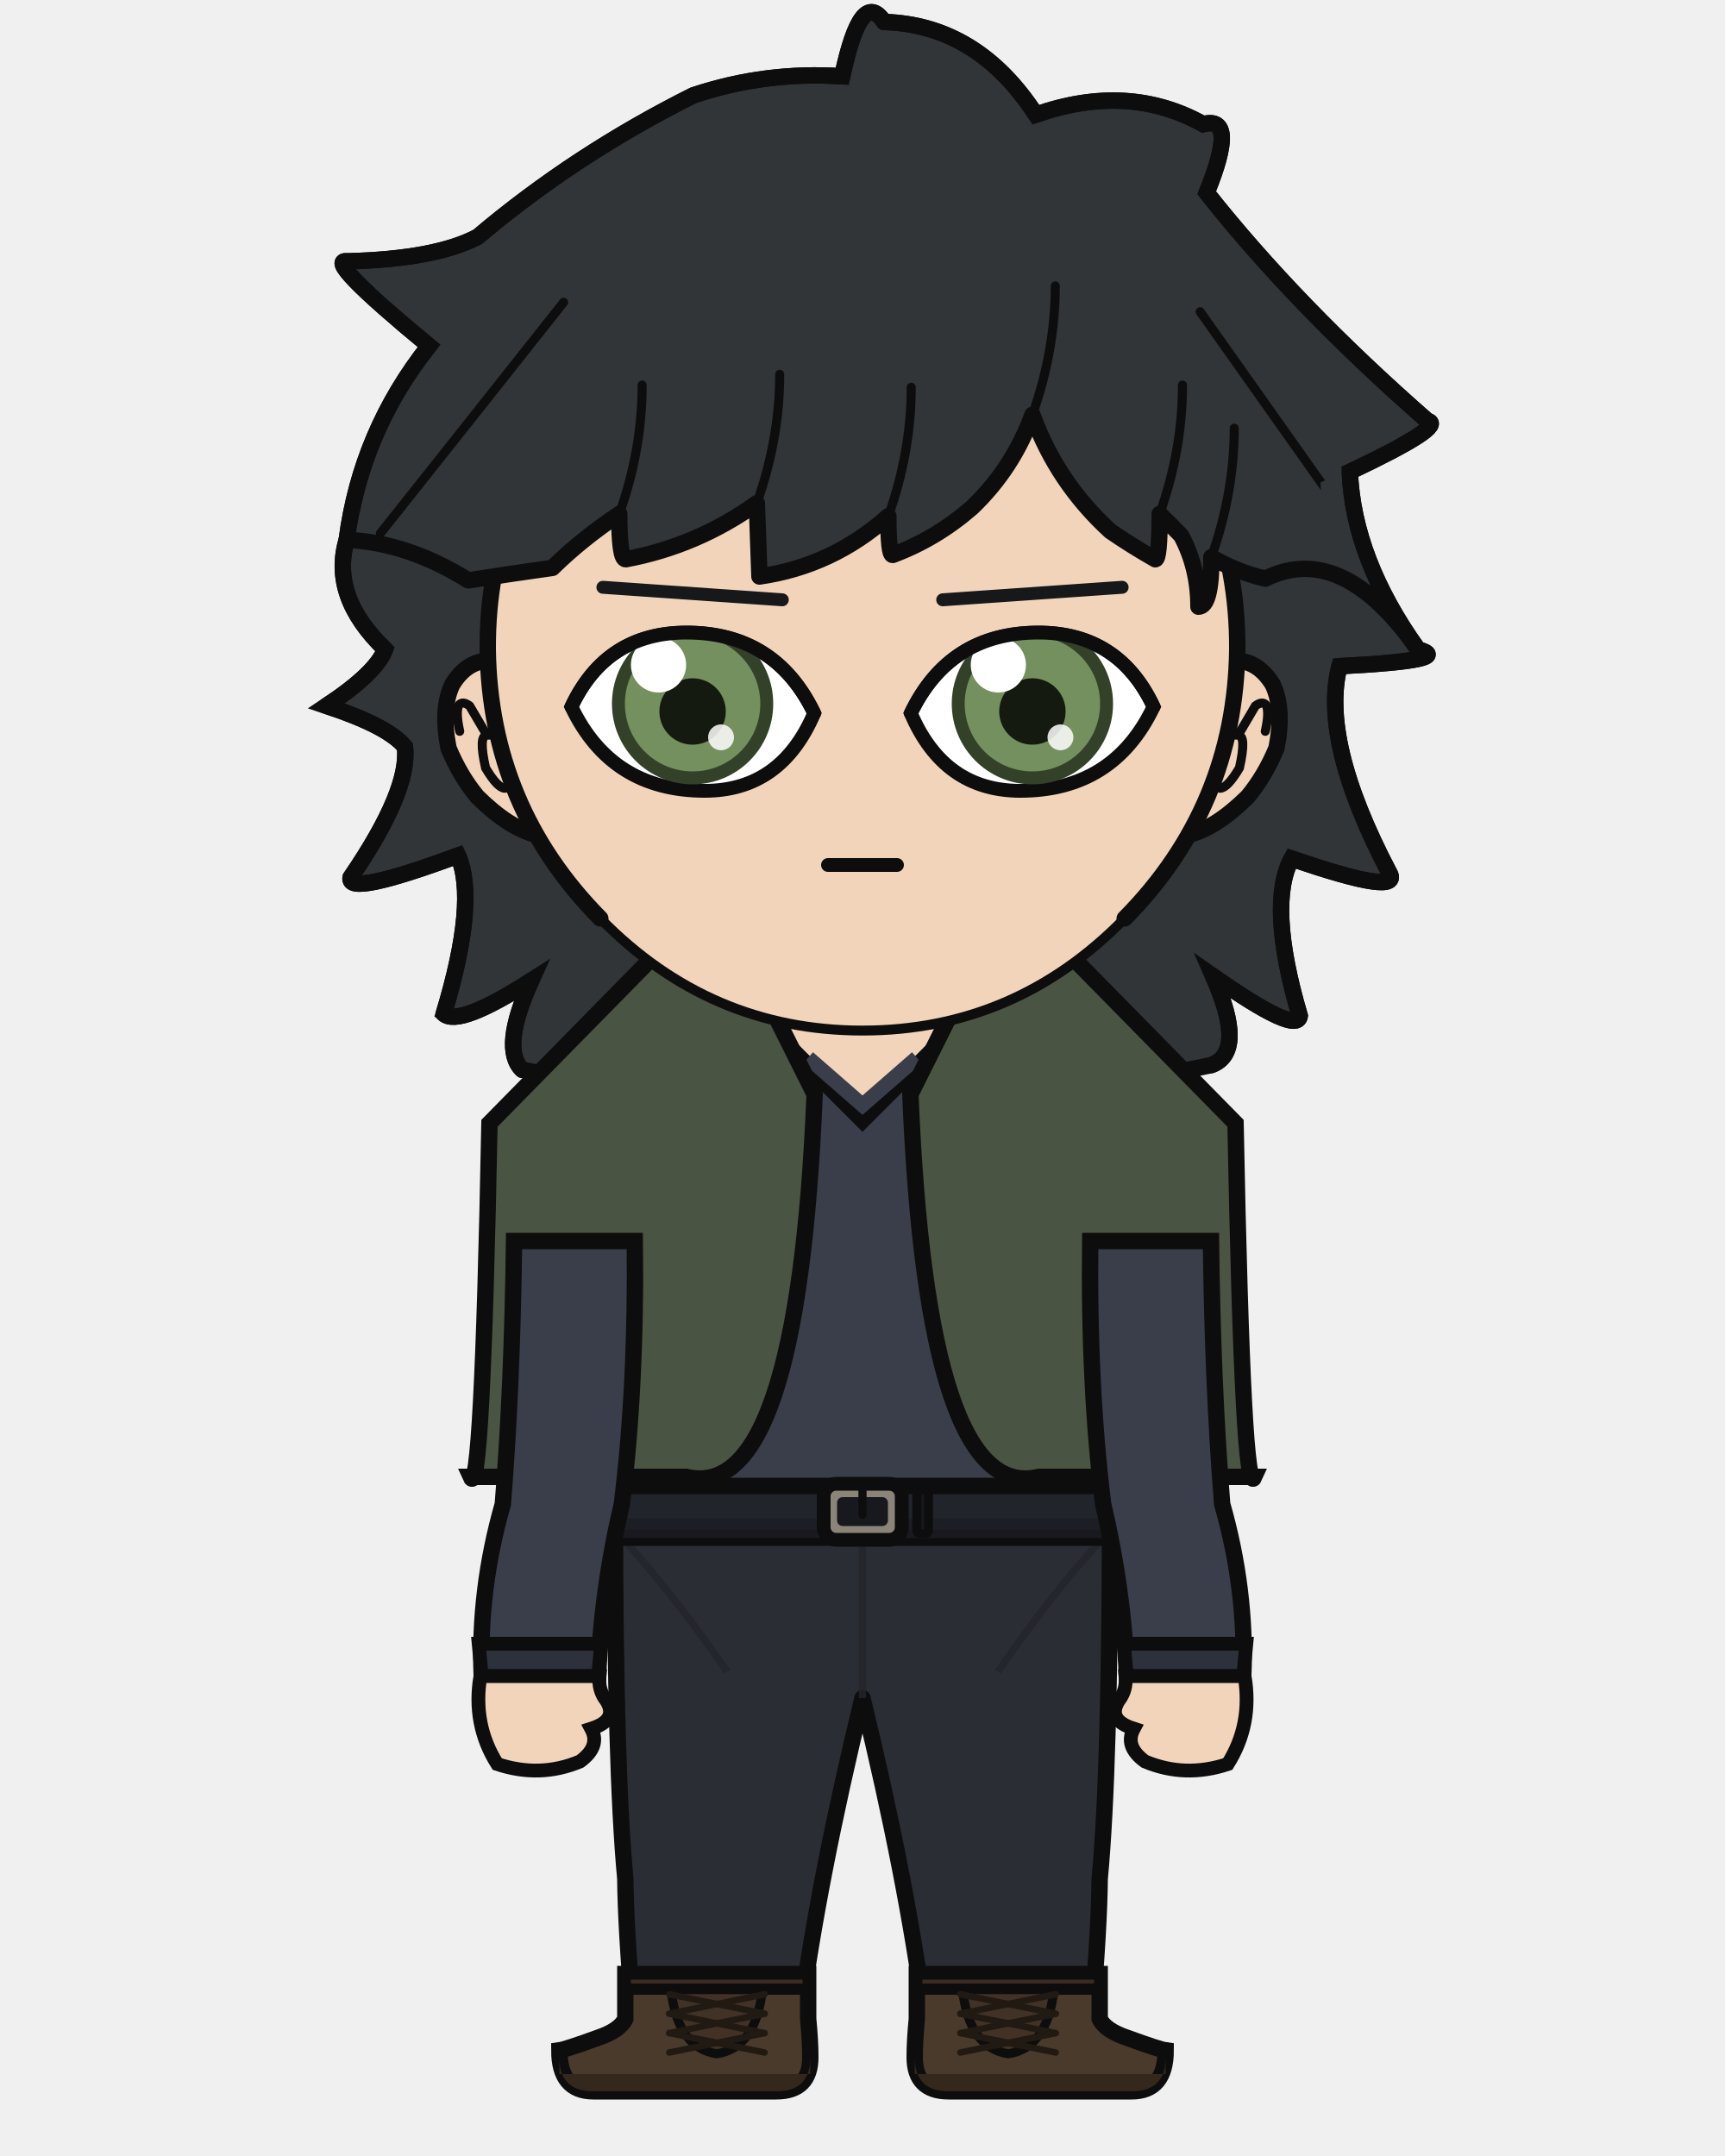
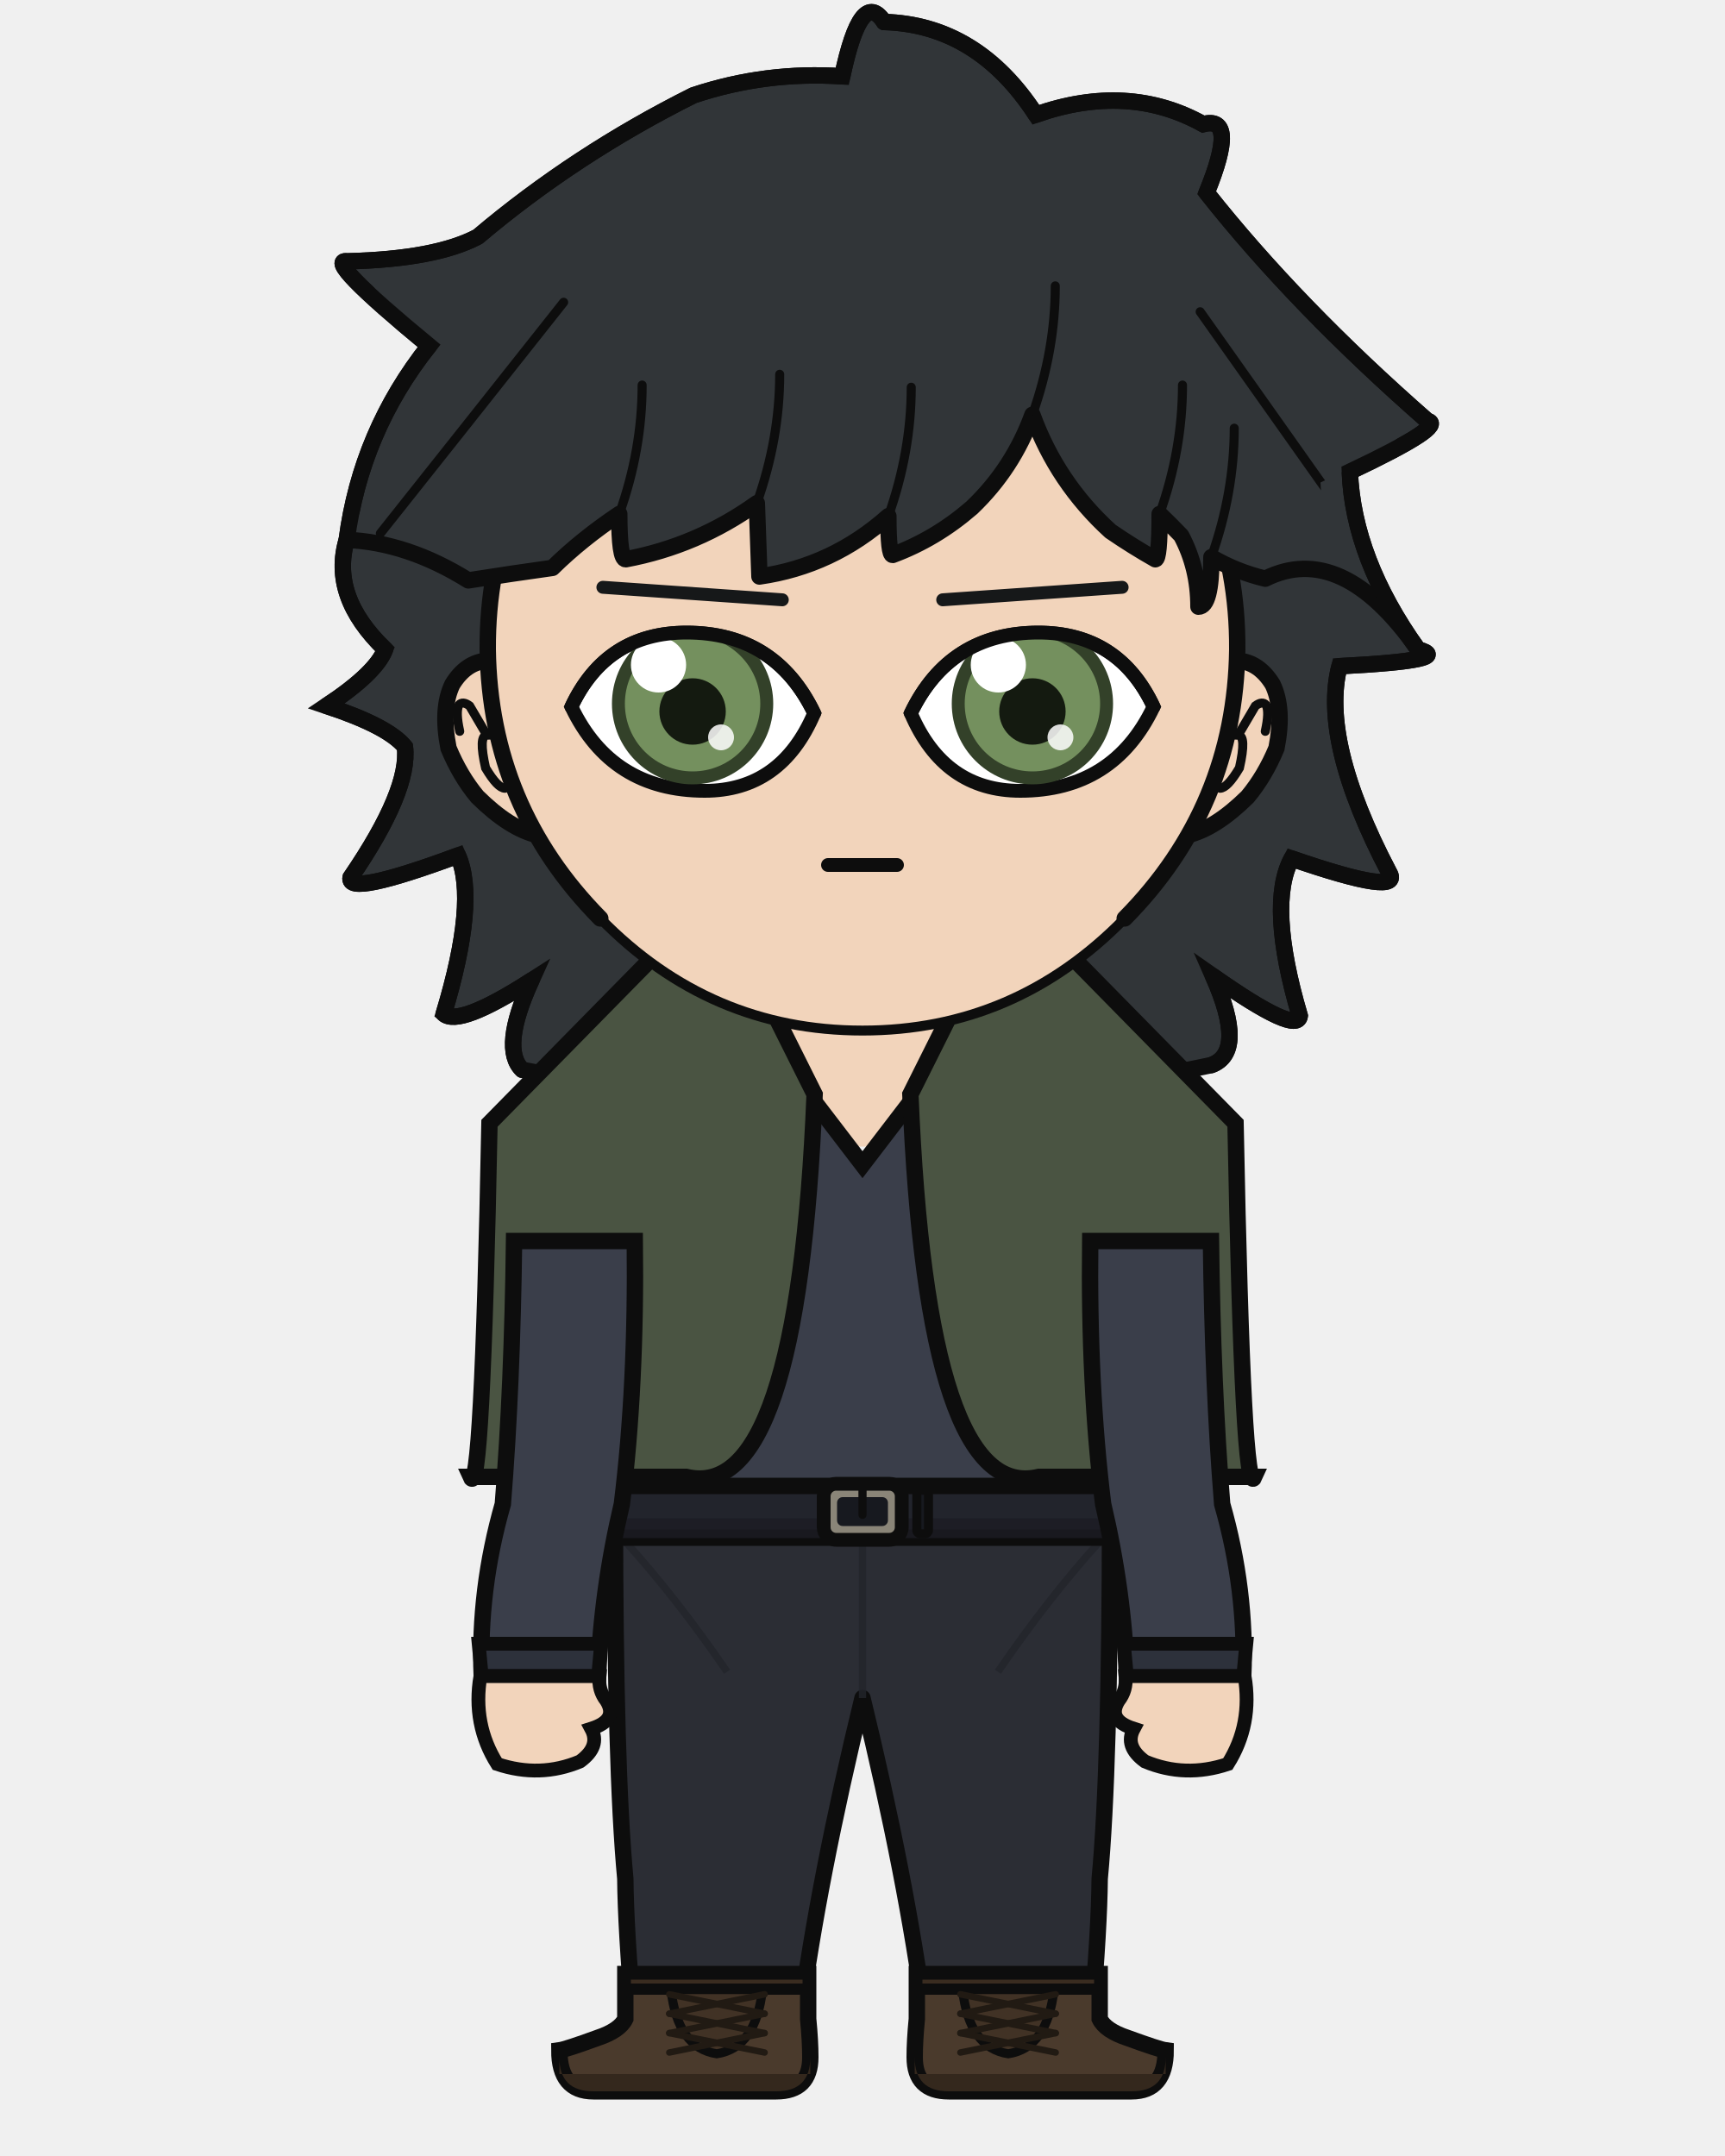
<svg xmlns="http://www.w3.org/2000/svg" width="400" height="500" viewBox="0 0 400 500">
  <defs>
    <clipPath id="hair-front">
      <path d="M 80.4 125.2 Q 94.5 125.8 108.6 134.6 Q 118.7 133.0 128.1 131.7 Q 134.8 125.1 143.6 119.2 Q 143.6 129.7 145.1 129.7 Q 161.7 126.6 175.5 116.7 Q 175.8 125.2 176.1 133.7 Q 193.0 131.3 206.0 119.7 Q 206.0 128.7 207.0 128.7 Q 217.0 125.0 225.4 117.7 Q 234.9 108.6 239.4 96.2 Q 245.1 111.9 257.5 123.2 Q 262.6 126.7 267.9 129.7 Q 268.9 129.7 268.9 119.2 Q 271.5 121.7 273.9 124.2 Q 277.9 131.7 277.9 140.7 Q 280.9 140.7 280.9 129.2 Q 286.7 132.6 293.4 134.2 Q 311.1 125.4 328.8 150.6 Q 307.0 130.8 306.2 111.9 Q 327.5 101.8 323.2 100.8 Q 294.6 75.8 275.0 51.1 Q 282.0 34.0 274.3 36.1 Q 257.9 27.0 237.8 34.0 Q 225.0 14.4 204.7 13.9 Q 199.7 6.2 195.6 25.6 Q 179.0 24.6 163.1 29.8 Q 137.4 42.7 116.1 60.6 Q 106.9 65.6 87.7 66.0 Q 82.4 65.4 105.5 84.4 Q 90.7 103.1 80.4 125.2 Z" />
    </clipPath>
  </defs>
  <path d="M 121.1 248.1 Q 116.0 243.2 123.2 227.4 Q 106.4 238.2 102.9 235.1 Q 110.8 208.9 106.2 198.4 Q 80.3 208.0 81.3 203.5 Q 95.1 183.3 93.9 173.2 Q 90.0 168.4 75.7 163.7 Q 87.2 156.1 89.3 150.6 Q 76.5 138.3 80.4 125.2 Q 83.7 100.1 99.5 80.2 Q 74.9 59.9 80.5 60.6 Q 101.0 60.1 110.8 54.9 Q 133.4 35.8 160.8 22.1 Q 177.6 16.5 195.3 17.7 Q 199.7 -3.0 205.0 5.1 Q 226.6 5.7 240.2 26.6 Q 261.6 19.1 279.0 28.8 Q 287.2 26.6 279.8 44.7 Q 300.6 71.0 331.0 97.6 Q 335.6 98.7 313.0 109.4 Q 313.8 129.6 328.8 150.6 Q 337.8 153.1 310.6 154.5 Q 306.1 171.8 322.1 202.3 Q 325.6 208.1 299.5 199.1 Q 293.8 209.8 301.4 235.6 Q 300.8 240.1 281.3 226.4 Q 289.1 244.0 280.9 247.0 Q 201.0 263.9 121.1 248.1 Z" fill="#313538" />
  <path d="M 121.1 248.1 Q 116.0 243.2 123.2 227.4 Q 106.4 238.2 102.9 235.1 Q 110.8 208.9 106.2 198.4 Q 80.3 208.0 81.3 203.5 Q 95.1 183.3 93.9 173.2 Q 90.0 168.4 75.7 163.7 Q 87.2 156.1 89.3 150.6 Q 76.5 138.3 80.4 125.2 Q 83.7 100.1 99.5 80.2 Q 74.9 59.9 80.5 60.6 Q 101.0 60.1 110.8 54.9 Q 133.4 35.8 160.8 22.1 Q 177.6 16.5 195.3 17.7 Q 199.7 -3.0 205.0 5.1 Q 226.6 5.7 240.2 26.6 Q 261.6 19.1 279.0 28.8 Q 287.2 26.6 279.8 44.7 Q 300.6 71.0 331.0 97.6 Q 335.6 98.7 313.0 109.4 Q 313.8 129.6 328.8 150.6 Q 337.8 153.1 310.6 154.5 Q 306.1 171.8 322.1 202.3 Q 325.6 208.1 299.5 199.1 Q 293.8 209.8 301.4 235.6 Q 300.8 240.1 281.3 226.4 Q 289.1 244.0 280.9 247.0 Q 201.0 263.9 121.1 248.1 Z" fill="none" stroke="#0d0d0d" stroke-width="3.8" stroke-linecap="round" stroke-linejoin="round" />
  <rect x="179.8" y="225.4" width="40.3" height="40.5" rx="14.1" fill="#f2d4bb" />
  <line x1="179.8" y1="225.4" x2="179.8" y2="265.9" stroke="#0d0d0d" stroke-width="3.8" />
  <line x1="220.2" y1="225.4" x2="220.2" y2="265.9" stroke="#0d0d0d" stroke-width="3.8" />
  <path d="M 142.6 350.6 L 257.4 350.6 Q 257.4 410.2 255.0 435.7 Q 254.9 447.1 253.1 468.2 L 214.5 468.2 Q 210.2 435.7 200.0 393.8 Q 189.8 435.7 185.5 468.2 L 146.9 468.2 Q 145.1 447.1 145.0 435.7 Q 142.6 410.2 142.6 350.6 Z" fill="#2b2d34" stroke="#0d0d0d" stroke-width="3.8" stroke-linejoin="round" />
  <line x1="200.0" y1="355.8" x2="200.0" y2="393.8" stroke="#22242a" stroke-width="1.7" opacity="0.8" />
  <path d="M 145.0 357.5 Q 156.8 370.5 168.6 387.7" fill="none" stroke="#22242a" stroke-width="1.7" opacity="0.8" />
  <path d="M 255.0 357.5 Q 243.2 370.5 231.4 387.7" fill="none" stroke="#22242a" stroke-width="1.7" opacity="0.8" />
  <path d="M 187.4 457.8 L 187.4 468.2 Q 187.9 473.3 187.9 477.1 Q 187.9 485.0 180.0 485.0 L 137.6 485.0 Q 129.7 485.0 129.7 475.5 Q 131.2 475.3 138.6 472.6 Q 143.7 470.9 145.0 468.2 L 145.0 457.8 Z" fill="#4a3a2c" stroke="#0d0d0d" stroke-width="3.8" />
  <path d="M 187.9 481.0 L 129.7 481.0 L 129.7 477.1 Q 129.7 485.0 137.6 485.0 L 180.0 485.0 Q 187.9 485.0 187.9 477.1 Z" fill="#34281d" />
  <rect x="145.0" y="457.8" width="42.4" height="3.5" fill="#3a2c20" stroke="#0d0d0d" stroke-width="2.6" />
  <path d="M 155.6 461.4 L 176.8 461.4 Q 175.3 474.9 166.2 476.3 Q 157.1 474.9 155.6 461.4 Z" fill="#413225" stroke="#0d0d0d" stroke-width="2.1" />
  <line x1="177.3" y1="462.5" x2="155.2" y2="467.0" stroke="#211a13" stroke-width="1.5" stroke-linecap="round" />
  <line x1="155.2" y1="462.5" x2="177.3" y2="467.0" stroke="#211a13" stroke-width="1.5" stroke-linecap="round" />
  <line x1="177.3" y1="467.0" x2="155.2" y2="471.5" stroke="#211a13" stroke-width="1.5" stroke-linecap="round" />
  <line x1="155.2" y1="467.0" x2="177.3" y2="471.5" stroke="#211a13" stroke-width="1.5" stroke-linecap="round" />
  <line x1="177.3" y1="471.5" x2="155.2" y2="476.0" stroke="#211a13" stroke-width="1.5" stroke-linecap="round" />
  <line x1="155.2" y1="471.5" x2="177.3" y2="476.0" stroke="#211a13" stroke-width="1.5" stroke-linecap="round" />
  <path d="M 212.6 457.8 L 212.6 468.2 Q 212.1 473.3 212.1 477.1 Q 212.1 485.0 220.0 485.0 L 262.4 485.0 Q 270.3 485.0 270.3 475.5 Q 268.8 475.3 261.4 472.6 Q 256.3 470.9 255.0 468.2 L 255.0 457.8 Z" fill="#4a3a2c" stroke="#0d0d0d" stroke-width="3.8" />
  <path d="M 212.1 481.0 L 270.3 481.0 L 270.3 477.1 Q 270.3 485.0 262.4 485.0 L 220.0 485.0 Q 212.1 485.0 212.1 477.1 Z" fill="#34281d" />
  <rect x="212.6" y="457.8" width="42.4" height="3.5" fill="#3a2c20" stroke="#0d0d0d" stroke-width="2.6" />
  <path d="M 223.2 461.4 L 244.4 461.4 Q 242.9 474.9 233.8 476.3 Q 224.7 474.9 223.2 461.4 Z" fill="#413225" stroke="#0d0d0d" stroke-width="2.1" />
  <line x1="244.8" y1="462.5" x2="222.7" y2="467.0" stroke="#211a13" stroke-width="1.5" stroke-linecap="round" />
  <line x1="222.7" y1="462.5" x2="244.8" y2="467.0" stroke="#211a13" stroke-width="1.5" stroke-linecap="round" />
  <line x1="244.8" y1="467.0" x2="222.7" y2="471.5" stroke="#211a13" stroke-width="1.5" stroke-linecap="round" />
  <line x1="222.7" y1="467.0" x2="244.8" y2="471.5" stroke="#211a13" stroke-width="1.5" stroke-linecap="round" />
  <line x1="244.8" y1="471.5" x2="222.7" y2="476.0" stroke="#211a13" stroke-width="1.5" stroke-linecap="round" />
  <line x1="222.7" y1="471.5" x2="244.8" y2="476.0" stroke="#211a13" stroke-width="1.5" stroke-linecap="round" />
-   <path d="M 183.9 243.7 Q 157.7 259.3 115.4 268.9 Q 115.4 287.8 122.5 287.8 Q 122.5 321.4 121.3 348.8 Q 120.5 349.8 120.5 350.6 L 279.5 350.6 Q 279.5 349.8 278.7 348.8 Q 277.5 321.4 277.5 287.8 Q 284.6 287.8 284.6 268.9 Q 252.4 251.3 216.1 243.7 L 200.0 259.8 Z" fill="#3a3e4a" stroke="#0d0d0d" stroke-width="3.8" />
-   <path d="M 187.4 245.3 L 200.0 256.3 L 212.6 245.3" fill="none" stroke="#3a3e4a" stroke-width="3.4" />
+   <path d="M 171.9 238.4 Q 157.7 259.3 115.4 268.9 Q 115.4 287.8 122.5 287.8 Q 122.5 321.4 121.3 348.8 Q 120.5 349.8 120.5 350.6 L 279.5 350.6 Q 279.5 349.8 278.7 348.8 Q 277.5 321.4 277.5 287.8 Q 284.6 287.8 284.6 268.9 Q 252.4 251.3 228.1 238.4 L 220.2 238.4 L 220.2 243.7 L 200.0 270.1 L 179.8 243.7 L 179.8 238.4 Z" fill="#3a3e4a" stroke="#0d0d0d" stroke-width="3.8" />
  <path d="M 188.9 253.8 L 165.7 207.4 L 113.5 260.5 Q 111.8 348.8 109.1 342.5 L 159.1 342.5 Q 185.0 348.8 188.9 253.8 Z" fill="#4a5442" stroke="#0d0d0d" stroke-width="3.8" />
  <path d="M 211.1 253.8 L 234.3 207.4 L 286.5 260.5 Q 288.2 348.8 290.9 342.5 L 240.9 342.5 Q 215.0 348.8 211.1 253.8 Z" fill="#4a5442" stroke="#0d0d0d" stroke-width="3.8" />
  <rect x="118.9" y="344.6" width="162.2" height="12.0" rx="2.2" fill="#22242c" stroke="#0d0d0d" stroke-width="3.8" />
  <rect x="118.9" y="352.1" width="162.2" height="4.6" rx="2.2" fill="#1b1c23" opacity="0.8" />
  <rect x="191.0" y="344.1" width="18.1" height="13.0" rx="2.9" fill="#8a8578" stroke="#0d0d0d" stroke-width="3.2" />
  <rect x="194.1" y="347.2" width="11.8" height="6.7" rx="1.3" fill="#17191f" />
  <line x1="200.0" y1="344.1" x2="200.0" y2="351.3" stroke="#0d0d0d" stroke-width="1.9" stroke-linecap="round" />
  <rect x="212.6" y="345.6" width="2.7" height="10.1" rx="0.8" fill="#17191f" stroke="#0d0d0d" stroke-width="2.1" />
  <path d="M 147.2 287.8 L 119.2 287.8 Q 118.8 321.4 116.6 348.8 Q 110.9 368.7 111.7 388.7 L 138.7 388.7 Q 139.5 368.7 144.2 348.8 Q 147.6 321.4 147.2 287.8 Z" fill="#3a3e4a" stroke="#0d0d0d" stroke-width="3.8" />
  <path d="M 111.0 381.2 L 139.4 381.2 L 138.7 388.7 L 111.7 388.7 Z" fill="#2d313b" stroke="#0d0d0d" stroke-width="3.2" />
  <path d="M 111.4 388.7 Q 109.5 399.9 115.3 409.1 Q 125.2 412.4 134.5 408.5 Q 139.3 405.0 137.1 400.9 Q 143.4 398.9 140.6 394.4 Q 138.7 392.0 139.0 388.7 Z" fill="#f2d4bb" stroke="#0d0d0d" stroke-width="3.2" />
  <path d="M 252.8 287.8 L 280.8 287.8 Q 281.2 321.4 283.4 348.8 Q 289.1 368.7 288.3 388.7 L 261.3 388.7 Q 260.5 368.7 255.8 348.8 Q 252.4 321.4 252.8 287.8 Z" fill="#3a3e4a" stroke="#0d0d0d" stroke-width="3.8" />
  <path d="M 260.6 381.2 L 289.0 381.2 L 288.3 388.7 L 261.3 388.7 Z" fill="#2d313b" stroke="#0d0d0d" stroke-width="3.2" />
  <path d="M 288.6 388.7 Q 290.5 399.9 284.7 409.1 Q 274.8 412.4 265.5 408.5 Q 260.7 405.0 262.9 400.9 Q 256.6 398.9 259.4 394.4 Q 261.3 392.0 261.0 388.7 Z" fill="#f2d4bb" stroke="#0d0d0d" stroke-width="3.2" />
  <path d="M 113.1 153.2 Q 108.1 153.5 104.9 158.7 Q 102.2 164.3 104.0 173.5 Q 106.7 180.0 110.7 184.8 Q 118.2 192.2 124.7 193.7 Z" fill="#f2d4bb" />
  <path d="M 113.1 153.2 Q 108.1 153.5 104.9 158.7 Q 102.2 164.3 104.0 173.5 Q 106.7 180.0 110.7 184.8 Q 118.2 192.2 124.7 193.7" fill="none" stroke="#0d0d0d" stroke-width="3.8" stroke-linecap="round" />
  <path d="M 106.6 169.6 Q 105.6 165.1 106.4 163.5 Q 107.3 162.5 108.9 163.7 Q 110.8 166.9 112.9 170.5 Q 110.9 170.6 112.6 178.1 Q 115.4 182.8 117.1 182.8" fill="none" stroke="#0d0d0d" stroke-width="2.1" stroke-linecap="round" />
  <path d="M 286.9 153.2 Q 291.9 153.5 295.1 158.7 Q 297.8 164.3 296.0 173.5 Q 293.3 180.0 289.3 184.8 Q 281.8 192.2 275.3 193.7 Z" fill="#f2d4bb" />
  <path d="M 286.9 153.2 Q 291.9 153.5 295.1 158.7 Q 297.8 164.3 296.0 173.5 Q 293.3 180.0 289.3 184.8 Q 281.8 192.2 275.3 193.7" fill="none" stroke="#0d0d0d" stroke-width="3.8" stroke-linecap="round" />
  <path d="M 293.4 169.6 Q 294.4 165.1 293.6 163.5 Q 292.7 162.5 291.1 163.7 Q 289.2 166.9 287.1 170.5 Q 289.1 170.6 287.4 178.1 Q 284.6 182.8 282.9 182.8" fill="none" stroke="#0d0d0d" stroke-width="2.1" stroke-linecap="round" />
  <path d="M 200.0 62.6 Q 236.1 62.6 261.6 88.3 Q 287.1 114.1 286.9 150.6 Q 286.4 187.1 260.8 213.0 Q 235.4 239.0 200.0 239.0 Q 164.6 239.0 139.2 213.0 Q 113.6 187.1 113.1 150.6 Q 112.9 114.1 138.4 88.3 Q 163.9 62.6 200.0 62.6 Z" fill="#f2d4bb" />
  <path d="M 139.2 213.0 Q 113.6 187.1 113.1 150.6 Q 112.9 114.1 138.4 88.3 Q 163.9 62.6 200.0 62.6 Q 236.1 62.6 261.6 88.3 Q 287.1 114.1 286.9 150.6 Q 286.4 187.1 260.8 213.0" fill="none" stroke="#0d0d0d" stroke-width="3.8" stroke-linecap="round" />
  <path d="M 260.8 213.0 Q 235.4 239.0 200.0 239.0 Q 164.6 239.0 139.2 213.0" fill="none" stroke="#0d0d0d" stroke-width="2.3" stroke-linecap="round" />
  <line x1="181.4" y1="139.1" x2="139.8" y2="136.2" stroke="#161819" stroke-width="3.0" stroke-linecap="round" />
  <defs>
    <clipPath id="eye-l">
      <path d="M 188.8 165.4 Q 179.8 146.7 159.2 146.7 Q 140.6 146.7 132.5 163.9 Q 141.8 183.4 163.4 183.4 Q 181.1 183.4 188.8 165.4 Z" />
    </clipPath>
  </defs>
  <path d="M 188.8 165.4 Q 179.8 146.7 159.2 146.7 Q 140.6 146.7 132.5 163.9 Q 141.8 183.4 163.4 183.4 Q 181.1 183.4 188.8 165.4 Z" fill="white" stroke="#0d0d0d" stroke-width="3.2" />
  <g clip-path="url(#eye-l)">
    <circle cx="160.6" cy="163.2" r="18.7" fill="#334129" />
    <circle cx="160.6" cy="163.2" r="15.7" fill="#74905e" />
    <circle cx="160.6" cy="165.0" r="7.7" fill="#141a10" />
    <circle cx="152.7" cy="154.2" r="6.4" fill="white" />
    <circle cx="167.2" cy="171.0" r="3.0" fill="white" opacity="0.85" />
  </g>
  <path d="M 188.8 165.4 Q 179.8 146.7 159.2 146.7 Q 140.6 146.7 132.5 163.9" fill="none" stroke="#0d0d0d" stroke-width="3.2" stroke-linecap="round" />
  <line x1="218.6" y1="139.1" x2="260.2" y2="136.2" stroke="#161819" stroke-width="3.0" stroke-linecap="round" />
  <defs>
    <clipPath id="eye-r">
      <path d="M 211.2 165.4 Q 220.2 146.7 240.8 146.7 Q 259.4 146.7 267.5 163.9 Q 258.2 183.4 236.6 183.4 Q 218.9 183.4 211.2 165.4 Z" />
    </clipPath>
  </defs>
  <path d="M 211.2 165.4 Q 220.2 146.7 240.8 146.7 Q 259.4 146.7 267.5 163.9 Q 258.2 183.4 236.6 183.4 Q 218.9 183.4 211.2 165.4 Z" fill="white" stroke="#0d0d0d" stroke-width="3.2" />
  <g clip-path="url(#eye-r)">
    <circle cx="239.4" cy="163.2" r="18.7" fill="#334129" />
    <circle cx="239.4" cy="163.2" r="15.7" fill="#74905e" />
    <circle cx="239.4" cy="165.0" r="7.7" fill="#141a10" />
    <circle cx="231.5" cy="154.2" r="6.4" fill="white" />
    <circle cx="245.9" cy="171.0" r="3.0" fill="white" opacity="0.85" />
  </g>
  <path d="M 211.2 165.4 Q 220.2 146.7 240.8 146.7 Q 259.4 146.7 267.5 163.9" fill="none" stroke="#0d0d0d" stroke-width="3.2" stroke-linecap="round" />
  <path d="M 192.0 200.6 Q 200.0 200.6 208.0 200.6" fill="none" stroke="#0d0d0d" stroke-width="3.2" stroke-linecap="round" />
  <path d="M 80.4 125.2 Q 94.5 125.8 108.6 134.6 Q 118.7 133.0 128.1 131.7 Q 134.8 125.1 143.6 119.2 Q 143.6 129.7 145.1 129.7 Q 161.7 126.6 175.5 116.7 Q 175.8 125.2 176.1 133.7 Q 193.0 131.3 206.0 119.7 Q 206.0 128.7 207.0 128.7 Q 217.0 125.0 225.4 117.7 Q 234.9 108.6 239.4 96.2 Q 245.1 111.9 257.5 123.2 Q 262.6 126.7 267.9 129.7 Q 268.9 129.7 268.9 119.2 Q 271.5 121.7 273.9 124.2 Q 277.9 131.7 277.9 140.7 Q 280.9 140.7 280.9 129.2 Q 286.7 132.6 293.4 134.2 Q 311.1 125.4 328.8 150.6 Q 307.0 130.8 306.2 111.9 Q 327.5 101.8 323.2 100.8 Q 294.6 75.8 275.0 51.1 Q 282.0 34.0 274.3 36.1 Q 257.9 27.0 237.8 34.0 Q 225.0 14.4 204.7 13.9 Q 199.7 6.2 195.6 25.6 Q 179.0 24.6 163.1 29.8 Q 137.4 42.7 116.1 60.6 Q 106.9 65.6 87.7 66.0 Q 82.4 65.4 105.5 84.4 Q 90.7 103.1 80.4 125.2 Z" fill="#313538" />
  <path d="M 80.4 125.2 Q 94.5 125.8 108.6 134.6 Q 118.7 133.0 128.1 131.7 Q 134.8 125.1 143.6 119.2 Q 143.6 129.7 145.1 129.7 Q 161.7 126.6 175.5 116.7 Q 175.8 125.2 176.1 133.7 Q 193.0 131.3 206.0 119.7 Q 206.0 128.7 207.0 128.7 Q 217.0 125.0 225.4 117.7 Q 234.9 108.6 239.4 96.2 Q 245.1 111.9 257.5 123.2 Q 262.6 126.7 267.9 129.7 Q 268.9 129.7 268.9 119.2 Q 271.5 121.7 273.9 124.2 Q 277.9 131.7 277.9 140.7 Q 280.9 140.7 280.9 129.2 Q 286.7 132.6 293.4 134.2 Q 311.1 125.4 328.8 150.6" fill="none" stroke="#0d0d0d" stroke-width="3.8" stroke-linecap="round" stroke-linejoin="round" />
  <path d="M 280.9 247.0 Q 289.1 244.0 281.3 226.4 Q 300.8 240.1 301.4 235.6 Q 293.8 209.8 299.5 199.1 Q 325.6 208.1 322.1 202.3 Q 306.1 171.8 310.6 154.5 Q 337.8 153.1 328.8 150.6 Q 313.8 129.6 313.0 109.4 Q 335.6 98.7 331.0 97.6 Q 300.6 71.0 279.8 44.7 Q 287.2 26.6 279.0 28.8 Q 261.6 19.1 240.2 26.6 Q 226.6 5.7 205.0 5.1" fill="none" stroke="#0d0d0d" stroke-width="3.8" stroke-linecap="round" />
  <path d="M 121.1 248.1 Q 116.0 243.2 123.2 227.4 Q 106.4 238.2 102.9 235.1 Q 110.8 208.9 106.2 198.4 Q 80.3 208.0 81.3 203.5 Q 95.1 183.3 93.9 173.2 Q 90.0 168.4 75.7 163.7 Q 87.2 156.1 89.3 150.6 Q 76.5 138.3 80.4 125.2 Q 83.7 100.1 99.5 80.2 Q 74.9 59.9 80.5 60.6 Q 101.0 60.1 110.8 54.9 Q 133.4 35.8 160.8 22.1 Q 177.6 16.5 195.3 17.7 Q 199.7 -3.0 205.0 5.1" fill="none" stroke="#0d0d0d" stroke-width="3.8" stroke-linecap="round" />
  <path d="M 143.6 119.2 Q 148.9 104.3 148.9 89.3" fill="none" stroke="#0d0d0d" stroke-width="2.1" stroke-linecap="round" clip-path="url(#hair-front)" />
  <path d="M 175.5 116.7 Q 180.8 101.7 180.8 86.8" fill="none" stroke="#0d0d0d" stroke-width="2.1" stroke-linecap="round" clip-path="url(#hair-front)" />
  <path d="M 206.0 119.7 Q 211.3 104.7 211.3 89.8" fill="none" stroke="#0d0d0d" stroke-width="2.1" stroke-linecap="round" clip-path="url(#hair-front)" />
  <path d="M 239.4 96.2 Q 244.7 81.2 244.7 66.3" fill="none" stroke="#0d0d0d" stroke-width="2.1" stroke-linecap="round" clip-path="url(#hair-front)" />
  <path d="M 268.9 119.2 Q 274.2 104.3 274.2 89.3" fill="none" stroke="#0d0d0d" stroke-width="2.1" stroke-linecap="round" clip-path="url(#hair-front)" />
  <path d="M 280.9 129.2 Q 286.2 114.2 286.2 99.3" fill="none" stroke="#0d0d0d" stroke-width="2.1" stroke-linecap="round" clip-path="url(#hair-front)" />
  <path d="M 130.7 70.1 Q 109.5 96.9 88.2 123.7" fill="none" stroke="#0d0d0d" stroke-width="2.1" stroke-linecap="round" clip-path="url(#hair-front)" />
  <path d="M 278.3 72.3 Q 297.3 99.2 316.3 126.0" fill="none" stroke="#0d0d0d" stroke-width="2.1" stroke-linecap="round" clip-path="url(#hair-front)" />
</svg>
